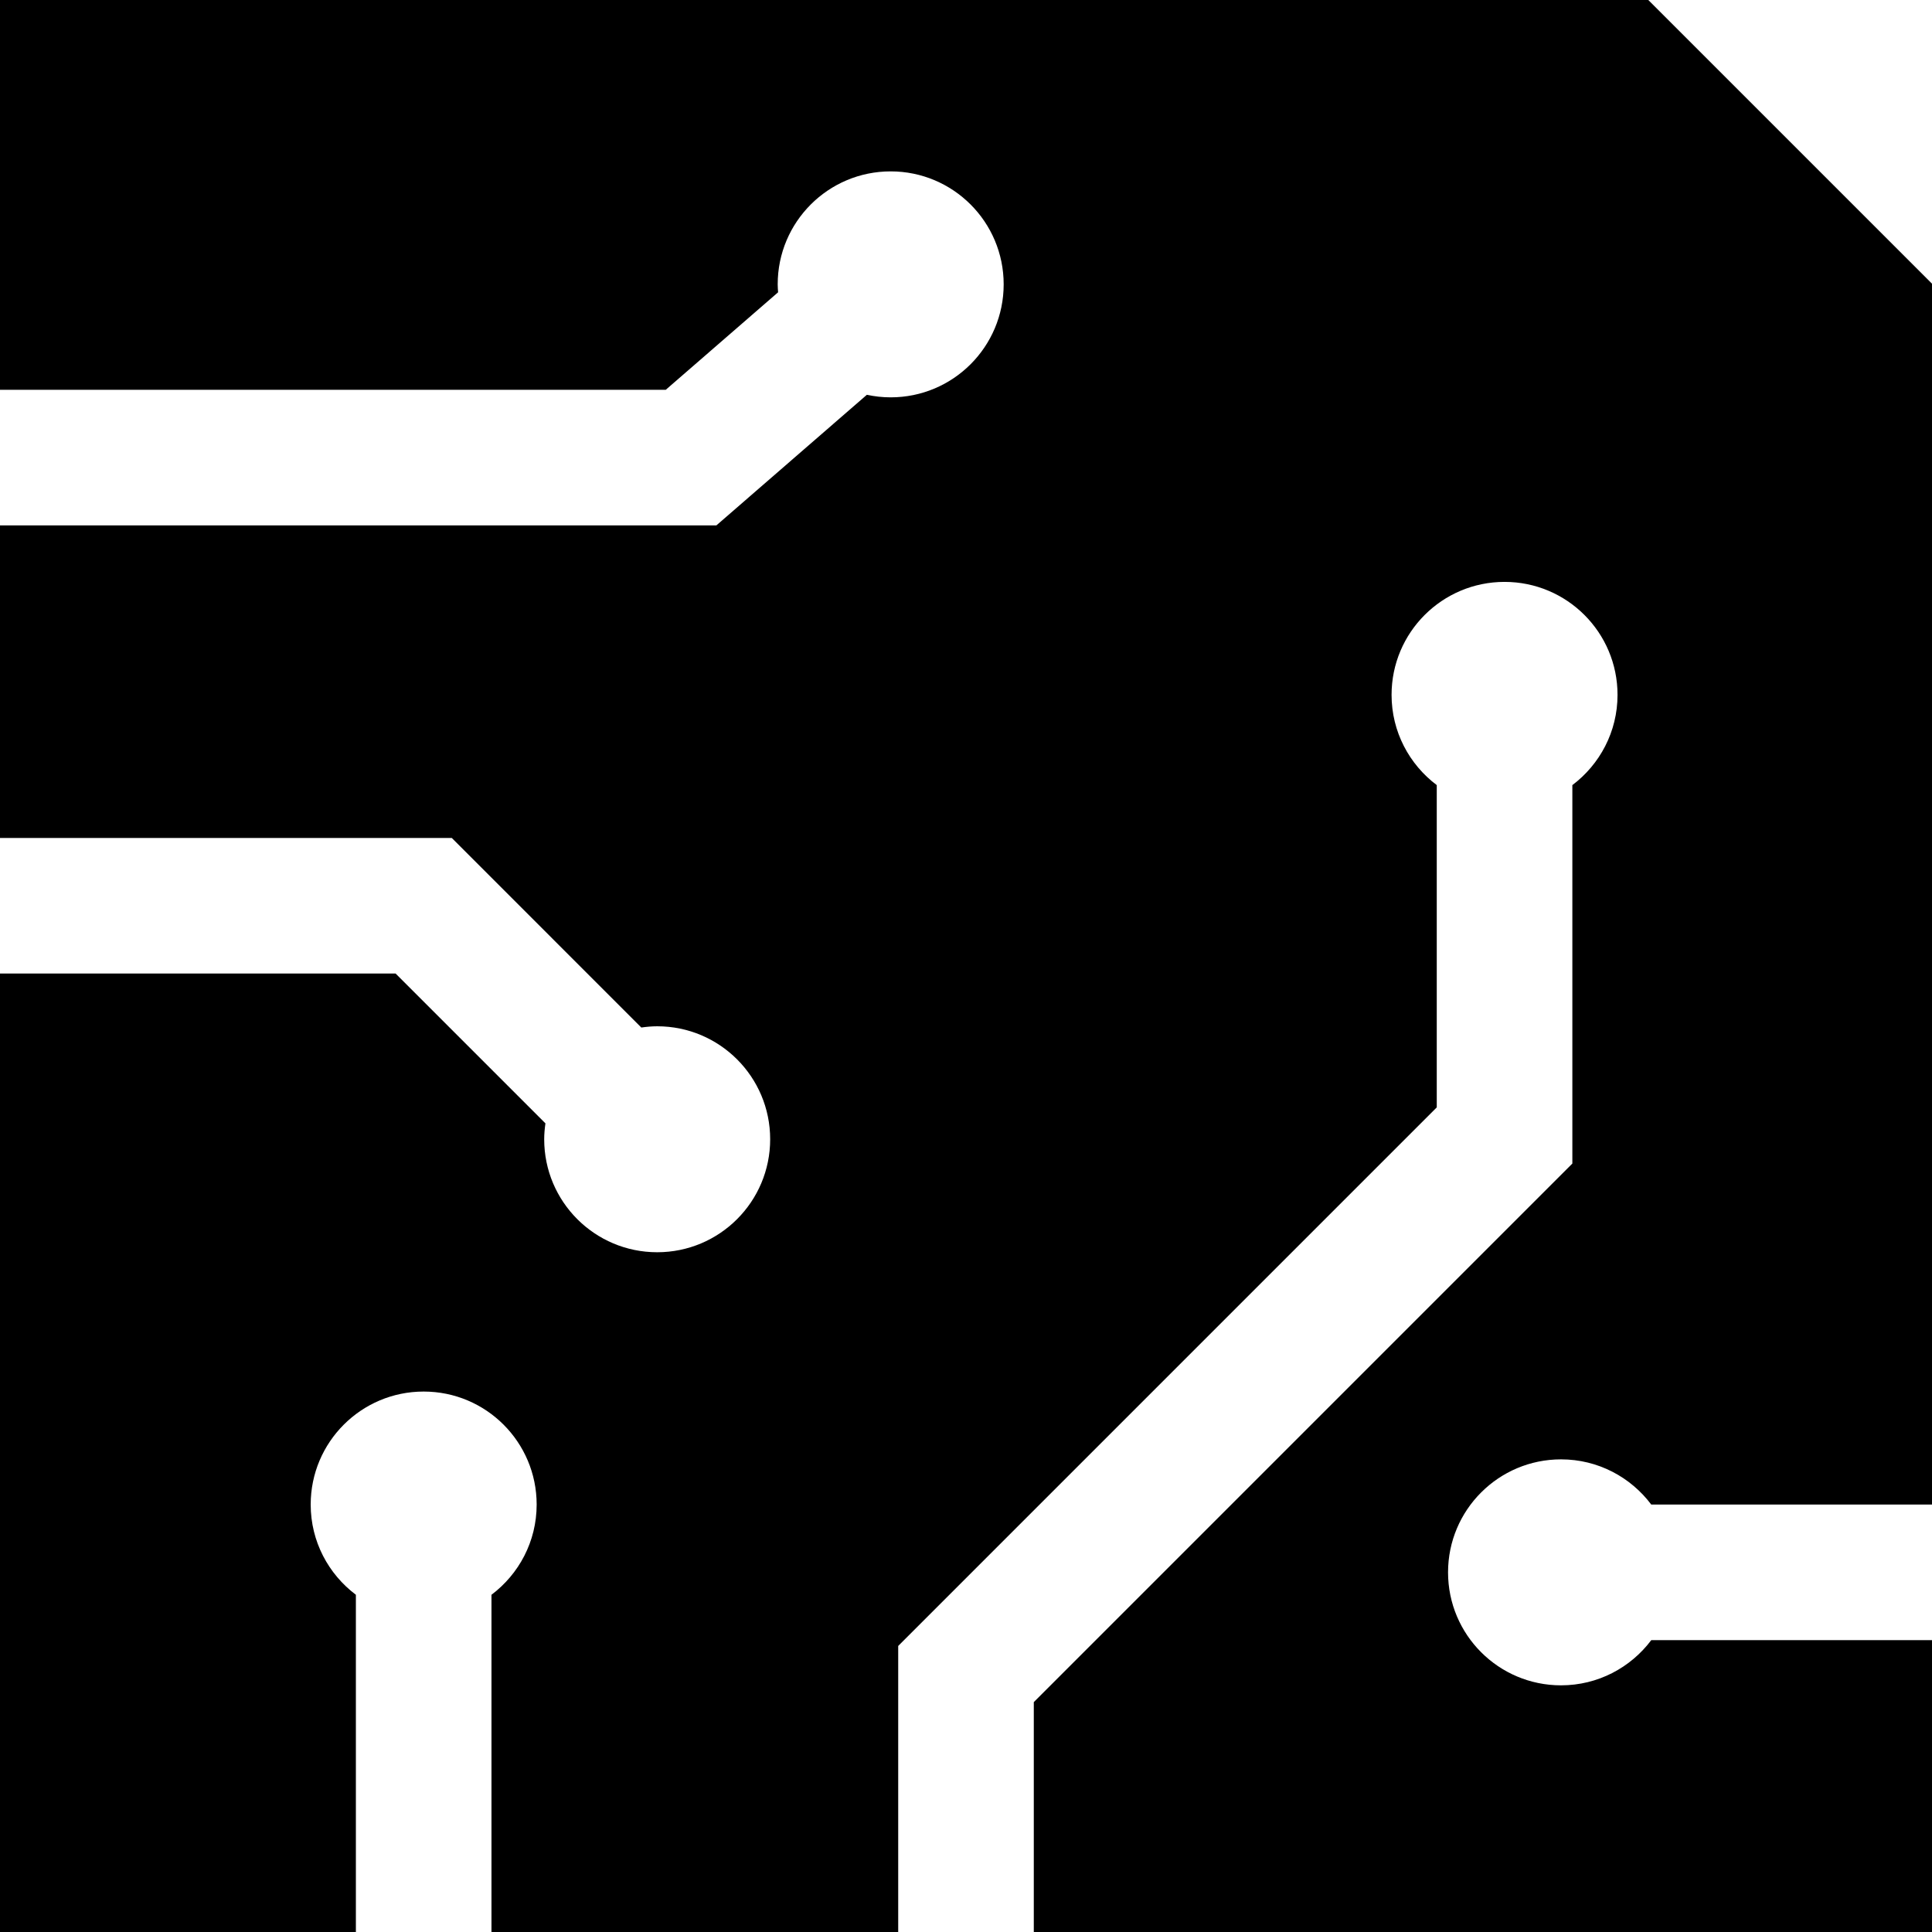
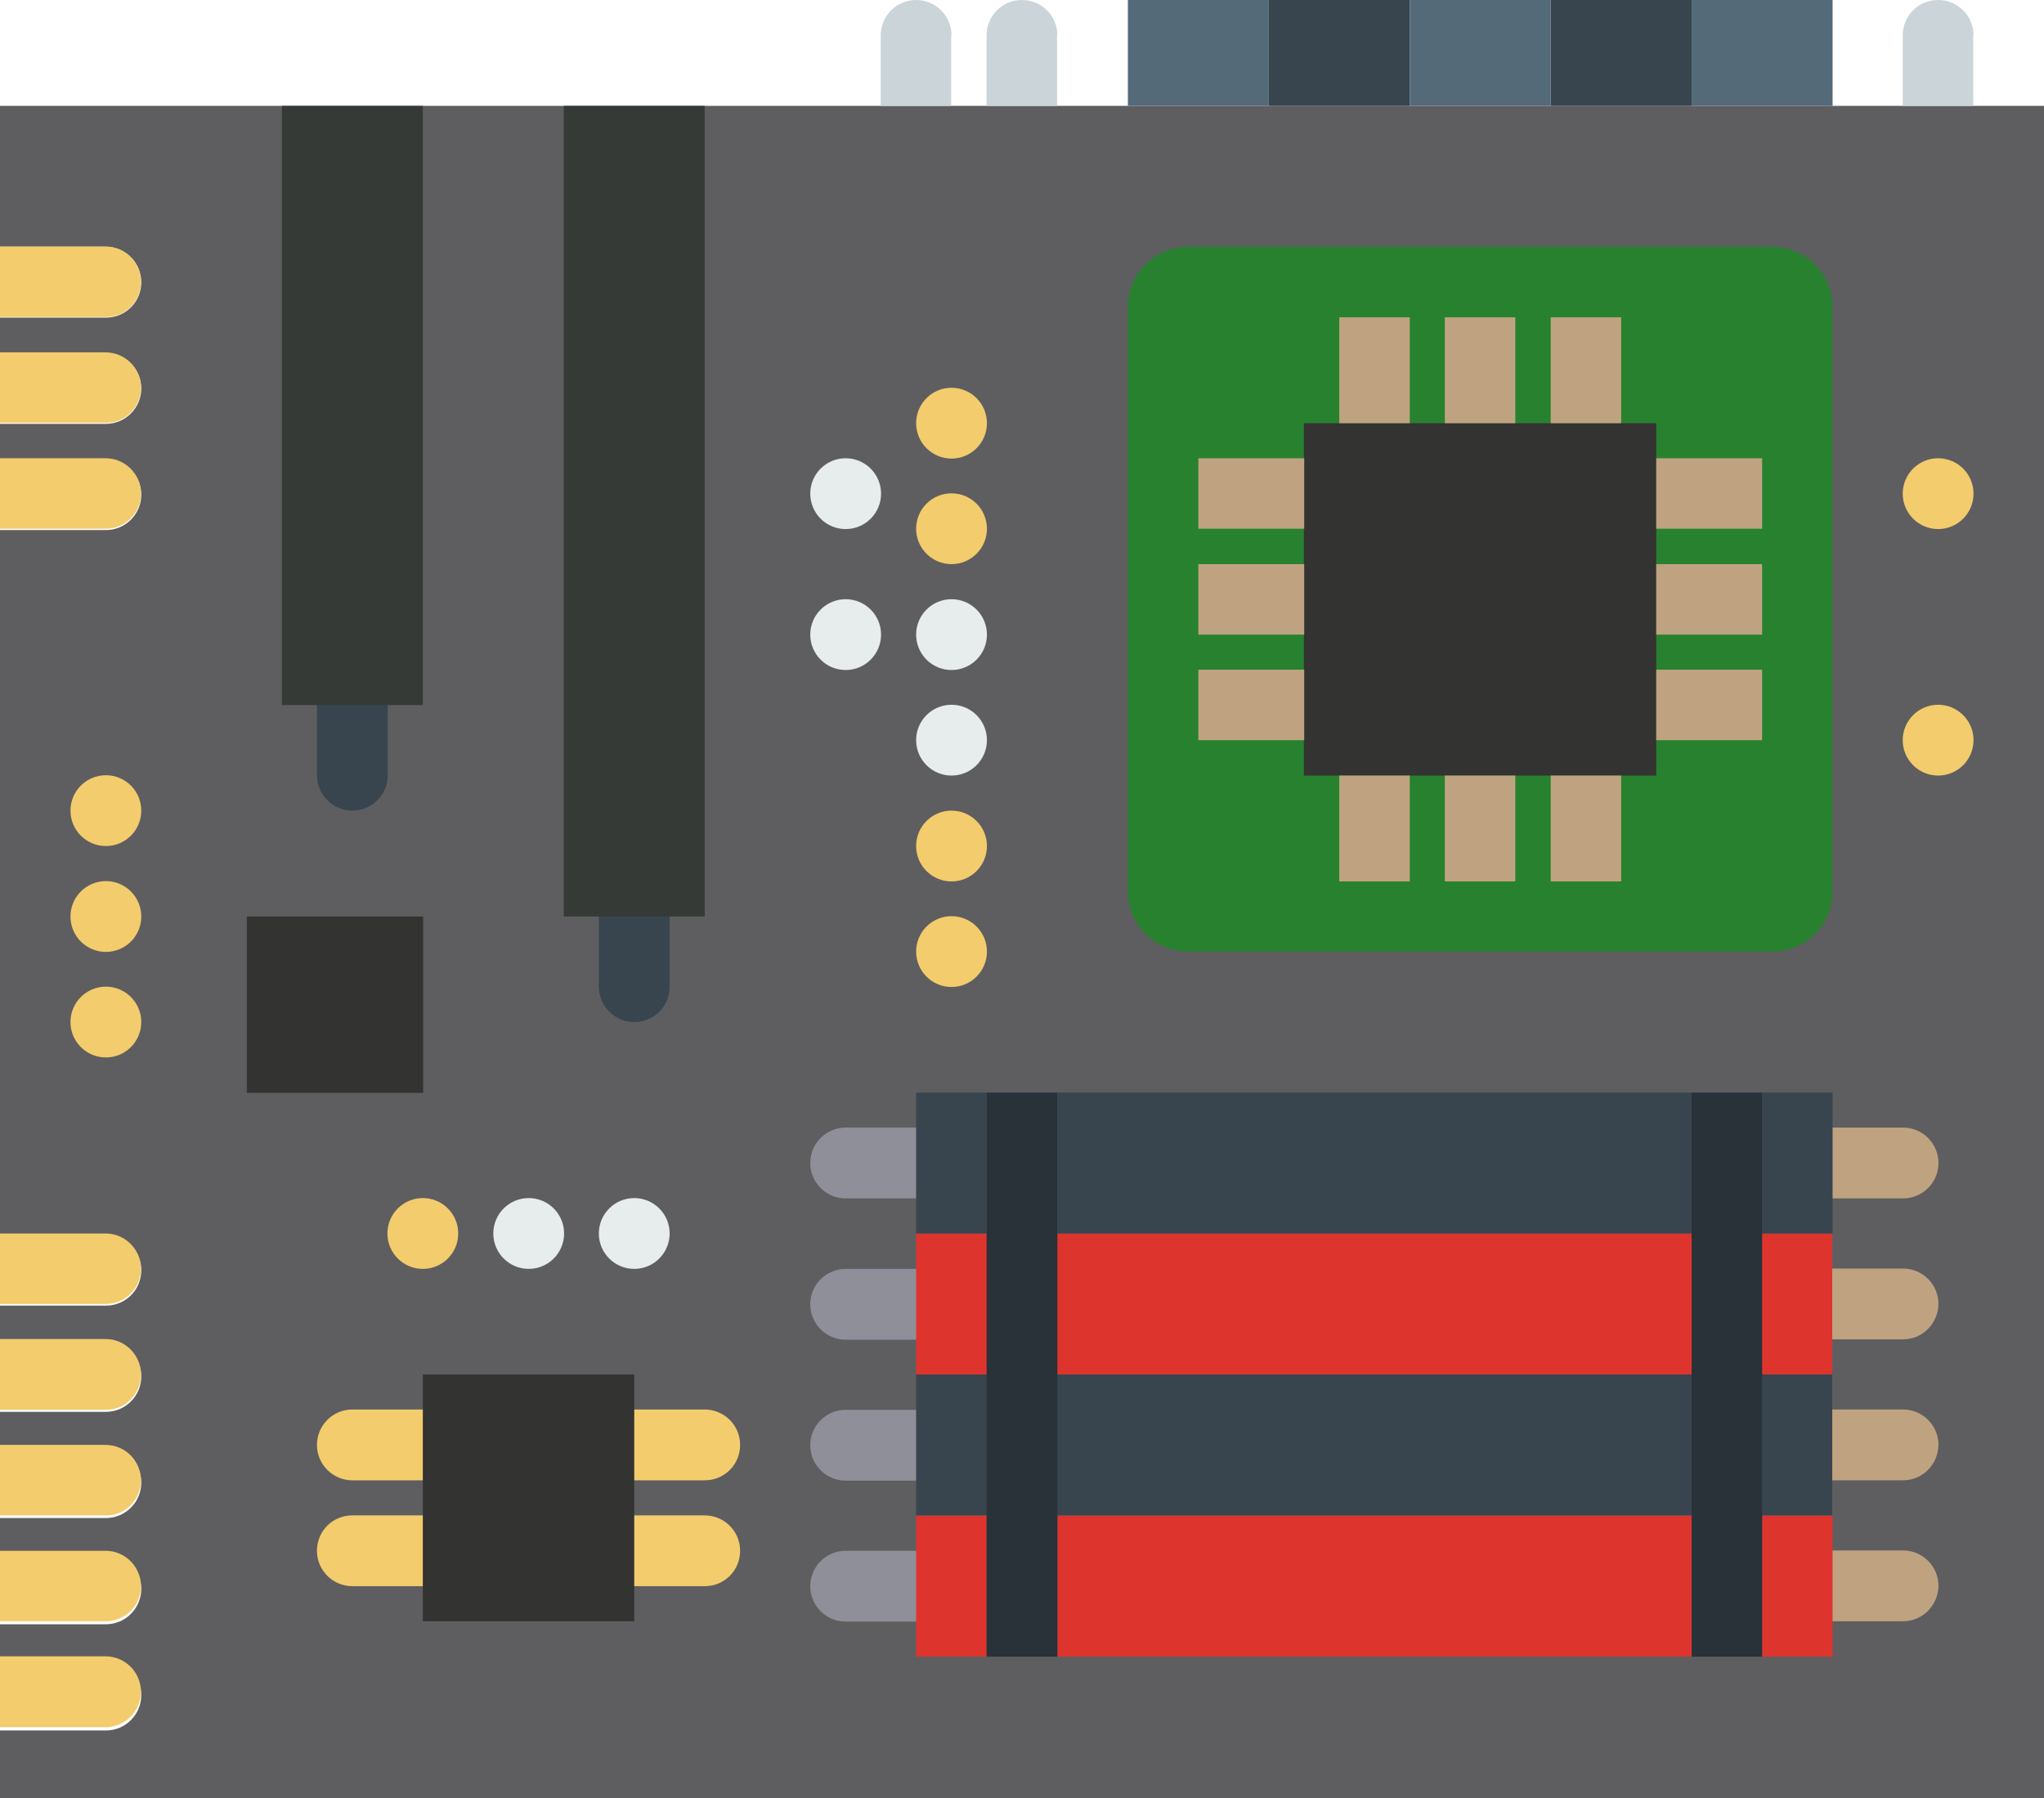
- <svg xmlns="http://www.w3.org/2000/svg" version="1.1" id="Capa_1" x="0px" y="0px" viewBox="0 0 179.175 179.175" style="enable-background:new 0 0 179.175 179.175;" xml:space="preserve">
-   <path d="M179.175,179.175h-83.3v-21.319l49.946-49.947V72.811c2.54-1.912,4.19-4.943,4.19-8.368c0-5.788-4.69-10.478-10.477-10.478  c-5.788,0-10.479,4.69-10.479,10.478c0,3.425,1.65,6.456,4.191,8.368v29.889l-49.946,49.947v26.528H45.58V147.9  c2.54-1.911,4.19-4.942,4.19-8.367c0-5.788-4.69-10.479-10.478-10.479s-10.478,4.69-10.478,10.479c0,3.425,1.65,6.456,4.191,8.367  v31.274H0V90.287h36.688l13.896,13.895c-0.068,0.482-0.115,0.972-0.115,1.473c0,5.787,4.69,10.479,10.479,10.479  c5.787,0,10.478-4.691,10.478-10.479c0-5.787-4.69-10.477-10.478-10.477c-0.501,0-0.989,0.047-1.472,0.115L41.898,77.713H0V48.725  h66.438l13.956-12.112c0.712,0.152,1.45,0.237,2.208,0.237c5.788,0,10.479-4.691,10.479-10.479c0-5.787-4.69-10.477-10.479-10.477  c-5.787,0-10.478,4.69-10.478,10.477c0,0.249,0.021,0.492,0.037,0.736L61.742,36.15H0V0h152.865  c8.769,8.771,17.54,17.54,26.31,26.31v113.223h-26.036c-1.911-2.54-4.943-4.191-8.368-4.191c-5.787,0-10.478,4.691-10.478,10.478  c0,5.788,4.69,10.479,10.478,10.479c3.426,0,6.457-1.65,8.369-4.191h26.035V179.175z" />
+ <svg xmlns="http://www.w3.org/2000/svg" version="1.1" id="Capa_1" x="0px" y="0px" width="612px" height="538.1px" viewBox="0 126.9 612 538.1" enable-background="new 0 126.9 612 538.1" xml:space="preserve">
+   <path fill="#5E5E60" d="M0,158.6v42.2h31.7c5.8,0,10.6,4.7,10.6,10.6s-4.7,10.6-10.6,10.6H0v10.6h31.7c5.8,0,10.6,4.7,10.6,10.6  c0,5.8-4.7,10.6-10.6,10.6H0v10.6h31.7c5.8,0,10.6,4.7,10.6,10.6c0,5.8-4.7,10.6-10.6,10.6H0v211h31.7c5.8,0,10.6,4.7,10.6,10.6  s-4.7,10.6-10.6,10.6H0v10.6h31.7c5.8,0,10.6,4.7,10.6,10.6c0,5.8-4.7,10.6-10.6,10.6H0v10.6h31.7c5.8,0,10.6,4.7,10.6,10.6  c0,5.8-4.7,10.6-10.6,10.6H0v10.6h31.7c5.8,0,10.6,4.7,10.6,10.6c0,5.8-4.7,10.6-10.6,10.6H0v10.6h31.7c5.8,0,10.6,4.7,10.6,10.6  c0,5.8-4.7,10.6-10.6,10.6H0v21.1h612V158.6H0z" />
+   <path fill="#F3CC6D" d="M42.2,506.8c0-5.8-4.7-10.6-10.6-10.6H0v21.1h31.7C37.5,517.3,42.2,512.6,42.2,506.8z" />
+   <path fill="#F3CC6D" d="M42.2,538.4c0-5.8-4.7-10.6-10.6-10.6H0V549h31.7C37.5,549,42.2,544.3,42.2,538.4z" />
+   <path fill="#F3CC6D" d="M42.2,570.1c0-5.8-4.7-10.6-10.6-10.6H0v21.1h31.7C37.5,580.7,42.2,575.9,42.2,570.1z" />
+   <path fill="#F3CC6D" d="M42.2,601.8c0-5.8-4.7-10.6-10.6-10.6H0v21.1h31.7C37.5,612.3,42.2,607.6,42.2,601.8z" />
+   <path fill="#F3CC6D" d="M42.2,633.4c0-5.8-4.7-10.6-10.6-10.6H0V644h31.7C37.5,644,42.2,639.2,42.2,633.4z" />
+   <path fill="#F3CC6D" d="M42.2,211.3c0-5.8-4.7-10.6-10.6-10.6H0v21.1h31.7C37.5,221.9,42.2,217.2,42.2,211.3z" />
+   <path fill="#F3CC6D" d="M42.2,243c0-5.8-4.7-10.6-10.6-10.6H0v21.1h31.7C37.5,253.6,42.2,248.8,42.2,243z" />
+   <path fill="#F3CC6D" d="M42.2,274.7c0-5.8-4.7-10.6-10.6-10.6H0v21.1h31.7C37.5,285.2,42.2,280.5,42.2,274.7z" />
+   <circle fill="#E7ECED" cx="284.9" cy="348.5" r="10.6" />
+   <circle fill="#F3CC6D" cx="284.9" cy="380.2" r="10.6" />
+   <circle fill="#F3CC6D" cx="284.9" cy="411.8" r="10.6" />
+   <circle fill="#F3CC6D" cx="284.9" cy="253.6" r="10.6" />
+   <circle fill="#E7ECED" cx="253.2" cy="274.7" r="10.6" />
+   <circle fill="#E7ECED" cx="253.2" cy="316.9" r="10.6" />
+   <circle fill="#F3CC6D" cx="580.3" cy="274.7" r="10.6" />
+   <circle fill="#F3CC6D" cx="580.3" cy="348.5" r="10.6" />
+   <circle fill="#E7ECED" cx="189.9" cy="496.2" r="10.6" />
+   <circle fill="#E7ECED" cx="158.3" cy="496.2" r="10.6" />
+   <circle fill="#F3CC6D" cx="126.6" cy="496.2" r="10.6" />
+   <circle fill="#F3CC6D" cx="31.7" cy="369.6" r="10.6" />
+   <circle fill="#F3CC6D" cx="31.7" cy="401.3" r="10.6" />
+   <circle fill="#F3CC6D" cx="31.7" cy="432.9" r="10.6" />
+   <circle fill="#F3CC6D" cx="284.9" cy="285.2" r="10.6" />
+   <circle fill="#E7ECED" cx="284.9" cy="316.9" r="10.6" />
+   <path fill="#28812F" d="M530.7,411.8h-175c-10,0-18-8.1-18-18v-175c0-10,8.1-18,18-18h175c10,0,18,8.1,18,18v175  C548.7,403.8,540.6,411.8,530.7,411.8z" />
+   <rect x="337.7" y="126.9" fill="#546A79" width="42.2" height="31.7" />
+   <rect x="379.9" y="126.9" fill="#38454F" width="42.2" height="31.7" />
+   <rect x="422.1" y="126.9" fill="#546A79" width="42.2" height="31.7" />
+   <rect x="464.3" y="126.9" fill="#38454F" width="42.2" height="31.7" />
+   <rect x="506.5" y="126.9" fill="#546A79" width="42.2" height="31.7" />
+   <path fill="#BFA380" d="M569.8,485.7h-21.1c-5.8,0-10.6-4.7-10.6-10.6s4.7-10.6,10.6-10.6h21.1c5.8,0,10.6,4.7,10.6,10.6  S575.6,485.7,569.8,485.7z" />
+   <path fill="#BFA380" d="M569.8,527.9h-21.1c-5.8,0-10.6-4.7-10.6-10.6c0-5.8,4.7-10.6,10.6-10.6h21.1c5.8,0,10.6,4.7,10.6,10.6  C580.3,523.2,575.6,527.9,569.8,527.9z" />
  <g>
- </g>
+     <path fill="#8F8F99" d="M253.2,485.7h21.1c5.8,0,10.6-4.7,10.6-10.6s-4.7-10.6-10.6-10.6h-21.1c-5.8,0-10.6,4.7-10.6,10.6   S247.4,485.7,253.2,485.7z" />
+     <path fill="#8F8F99" d="M274.3,506.8h-21.1c-5.8,0-10.6,4.7-10.6,10.6c0,5.8,4.7,10.6,10.6,10.6h21.1c5.8,0,10.6-4.7,10.6-10.6   C284.9,511.5,280.2,506.8,274.3,506.8z" />
+     <path fill="#8F8F99" d="M274.3,549h-21.1c-5.8,0-10.6,4.7-10.6,10.6c0,5.8,4.7,10.6,10.6,10.6h21.1c5.8,0,10.6-4.7,10.6-10.6   C284.9,553.7,280.2,549,274.3,549z" />
+     <path fill="#8F8F99" d="M274.3,591.2h-21.1c-5.8,0-10.6,4.7-10.6,10.6c0,5.8,4.7,10.6,10.6,10.6h21.1c5.8,0,10.6-4.7,10.6-10.6   C284.9,595.9,280.2,591.2,274.3,591.2z" />
+   </g>
+   <path fill="#BFA380" d="M569.8,570.1h-21.1c-5.8,0-10.6-4.7-10.6-10.6c0-5.8,4.7-10.6,10.6-10.6h21.1c5.8,0,10.6,4.7,10.6,10.6  C580.3,565.4,575.6,570.1,569.8,570.1z" />
+   <path fill="#BFA380" d="M569.8,612.3h-21.1c-5.8,0-10.6-4.7-10.6-10.6c0-5.8,4.7-10.6,10.6-10.6h21.1c5.8,0,10.6,4.7,10.6,10.6  C580.3,607.6,575.6,612.3,569.8,612.3z" />
+   <path fill="#F3CC6D" d="M211,570.1h-21.1c-5.8,0-10.6-4.7-10.6-10.6c0-5.8,4.7-10.6,10.6-10.6H211c5.8,0,10.6,4.7,10.6,10.6  C221.6,565.4,216.9,570.1,211,570.1z" />
+   <path fill="#F3CC6D" d="M211,601.8h-21.1c-5.8,0-10.6-4.7-10.6-10.6s4.7-10.6,10.6-10.6H211c5.8,0,10.6,4.7,10.6,10.6  S216.9,601.8,211,601.8z" />
+   <path fill="#F3CC6D" d="M126.6,570.1h-21.1c-5.8,0-10.6-4.7-10.6-10.6c0-5.8,4.7-10.6,10.6-10.6h21.1c5.8,0,10.6,4.7,10.6,10.6  C137.2,565.4,132.4,570.1,126.6,570.1z" />
+   <path fill="#F3CC6D" d="M126.6,601.8h-21.1c-5.8,0-10.6-4.7-10.6-10.6s4.7-10.6,10.6-10.6h21.1c5.8,0,10.6,4.7,10.6,10.6  S132.4,601.8,126.6,601.8z" />
+   <path fill="#38454F" d="M105.5,369.6c-5.8,0-10.6-4.7-10.6-10.6V338c0-5.8,4.7-10.6,10.6-10.6c5.8,0,10.6,4.7,10.6,10.6v21.1  C116.1,364.9,111.3,369.6,105.5,369.6z" />
+   <path fill="#38454F" d="M189.9,432.9c-5.8,0-10.6-4.7-10.6-10.6v-21.1c0-5.8,4.7-10.6,10.6-10.6c5.8,0,10.6,4.7,10.6,10.6v21.1  C200.5,428.2,195.8,432.9,189.9,432.9z" />
+   <rect x="73.9" y="401.3" fill="#333331" width="52.8" height="52.8" />
+   <rect x="390.4" y="253.6" fill="#333331" width="105.5" height="105.5" />
  <g>
- </g>
+     <rect x="401" y="221.9" fill="#BFA380" width="21.1" height="31.7" />
+     <rect x="432.6" y="221.9" fill="#BFA380" width="21.1" height="31.7" />
+     <rect x="464.3" y="221.9" fill="#BFA380" width="21.1" height="31.7" />
+     <rect x="401" y="359.1" fill="#BFA380" width="21.1" height="31.7" />
+     <rect x="432.6" y="359.1" fill="#BFA380" width="21.1" height="31.7" />
+     <rect x="464.3" y="359.1" fill="#BFA380" width="21.1" height="31.7" />
+     <rect x="495.9" y="264.1" fill="#BFA380" width="31.7" height="21.1" />
+     <rect x="495.9" y="295.8" fill="#BFA380" width="31.7" height="21.1" />
+     <rect x="495.9" y="327.4" fill="#BFA380" width="31.7" height="21.1" />
+     <rect x="358.8" y="264.1" fill="#BFA380" width="31.7" height="21.1" />
+     <rect x="358.8" y="295.8" fill="#BFA380" width="31.7" height="21.1" />
+     <rect x="358.8" y="327.4" fill="#BFA380" width="31.7" height="21.1" />
+   </g>
+   <rect x="168.8" y="158.6" fill="#353A37" width="42.2" height="242.7" />
+   <rect x="84.4" y="158.6" fill="#353A37" width="42.2" height="179.4" />
+   <rect x="126.6" y="538.4" fill="#333331" width="63.3" height="73.9" />
+   <rect x="274.3" y="538.4" fill="#38454F" width="274.3" height="42.2" />
+   <rect x="274.3" y="496.2" fill="#DD352E" width="274.3" height="42.2" />
+   <rect x="274.3" y="580.7" fill="#DD352E" width="21.1" height="42.2" />
+   <rect x="316.6" y="580.7" fill="#DD352E" width="189.9" height="42.2" />
+   <rect x="527.6" y="580.7" fill="#DD352E" width="21.1" height="42.2" />
+   <rect x="316.6" y="454" fill="#38454F" width="189.9" height="42.2" />
+   <rect x="527.6" y="454" fill="#38454F" width="21.1" height="42.2" />
+   <rect x="274.3" y="454" fill="#38454F" width="21.1" height="42.2" />
  <g>
- </g>
-   <g>
- </g>
-   <g>
- </g>
-   <g>
- </g>
-   <g>
- </g>
-   <g>
- </g>
-   <g>
- </g>
-   <g>
- </g>
-   <g>
- </g>
-   <g>
- </g>
-   <g>
- </g>
-   <g>
- </g>
-   <g>
- </g>
+     <polygon fill="#283238" points="295.4,496.2 295.4,580.7 295.4,622.9 316.6,622.9 316.6,580.7 316.6,496.2 316.6,454 295.4,454     " />
+     <polygon fill="#283238" points="506.5,454 506.5,496.2 506.5,580.7 506.5,622.9 527.6,622.9 527.6,580.7 527.6,496.2 527.6,454     " />
+   </g>
+   <path fill="#CBD4D8" d="M284.9,137.5c0-5.8-4.7-10.6-10.6-10.6c-5.8,0-10.6,4.7-10.6,10.6v21.1h21.1V137.5z" />
+   <path fill="#CBD4D8" d="M316.6,137.5c0-5.8-4.7-10.6-10.6-10.6s-10.6,4.7-10.6,10.6v21.1h21.1V137.5z" />
+   <path fill="#CBD4D8" d="M590.9,137.5c0-5.8-4.7-10.6-10.6-10.6s-10.6,4.7-10.6,10.6v21.1h21.1V137.5z" />
</svg>
